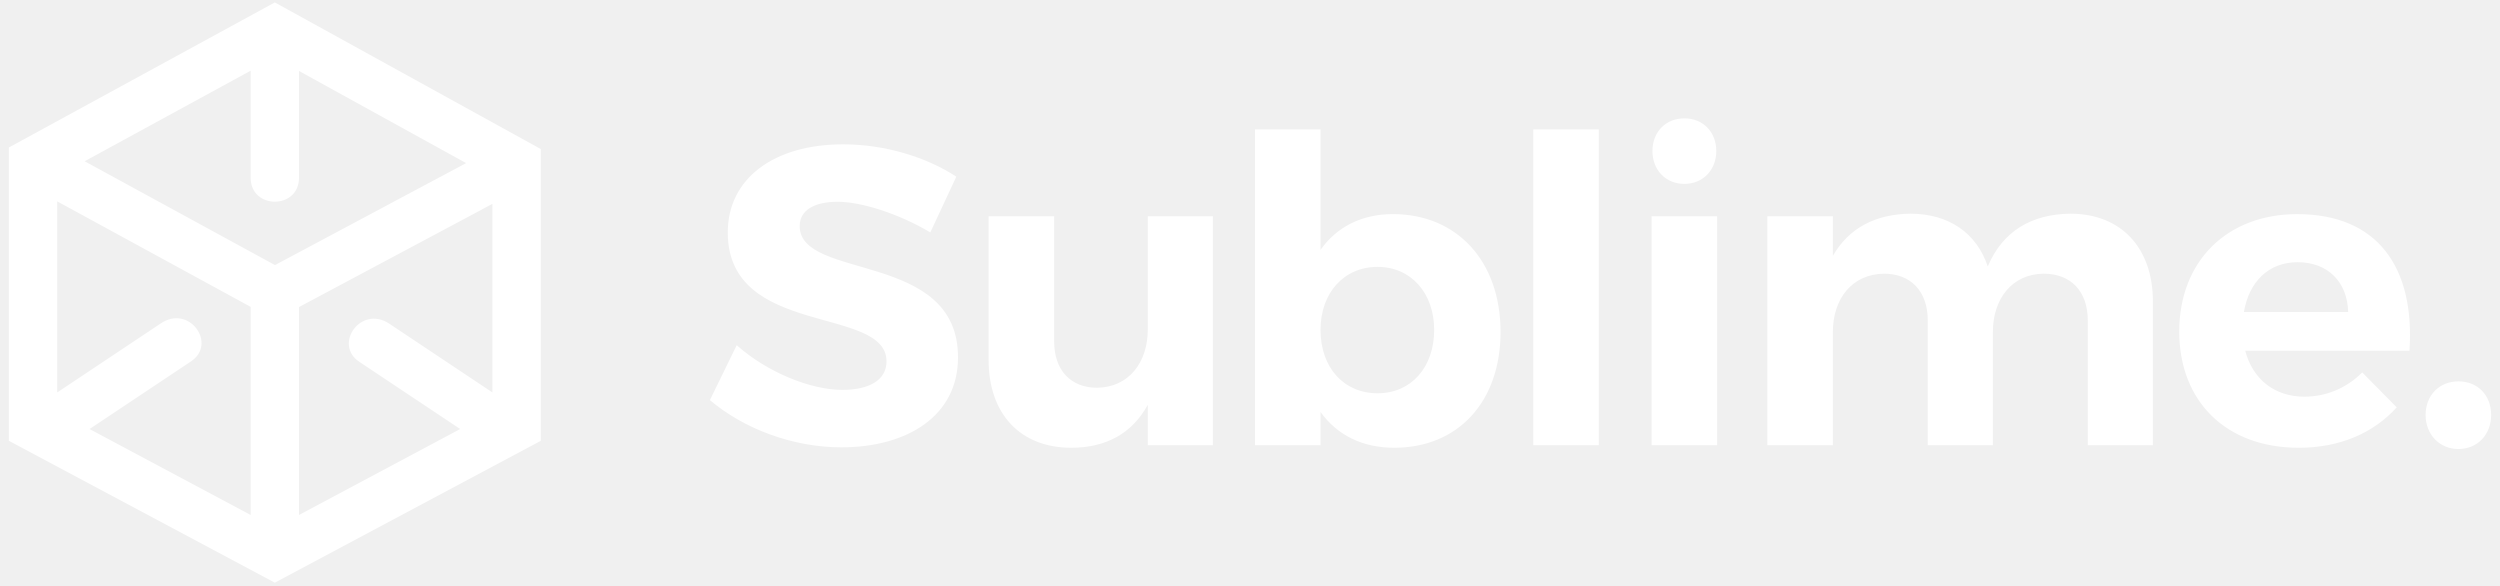
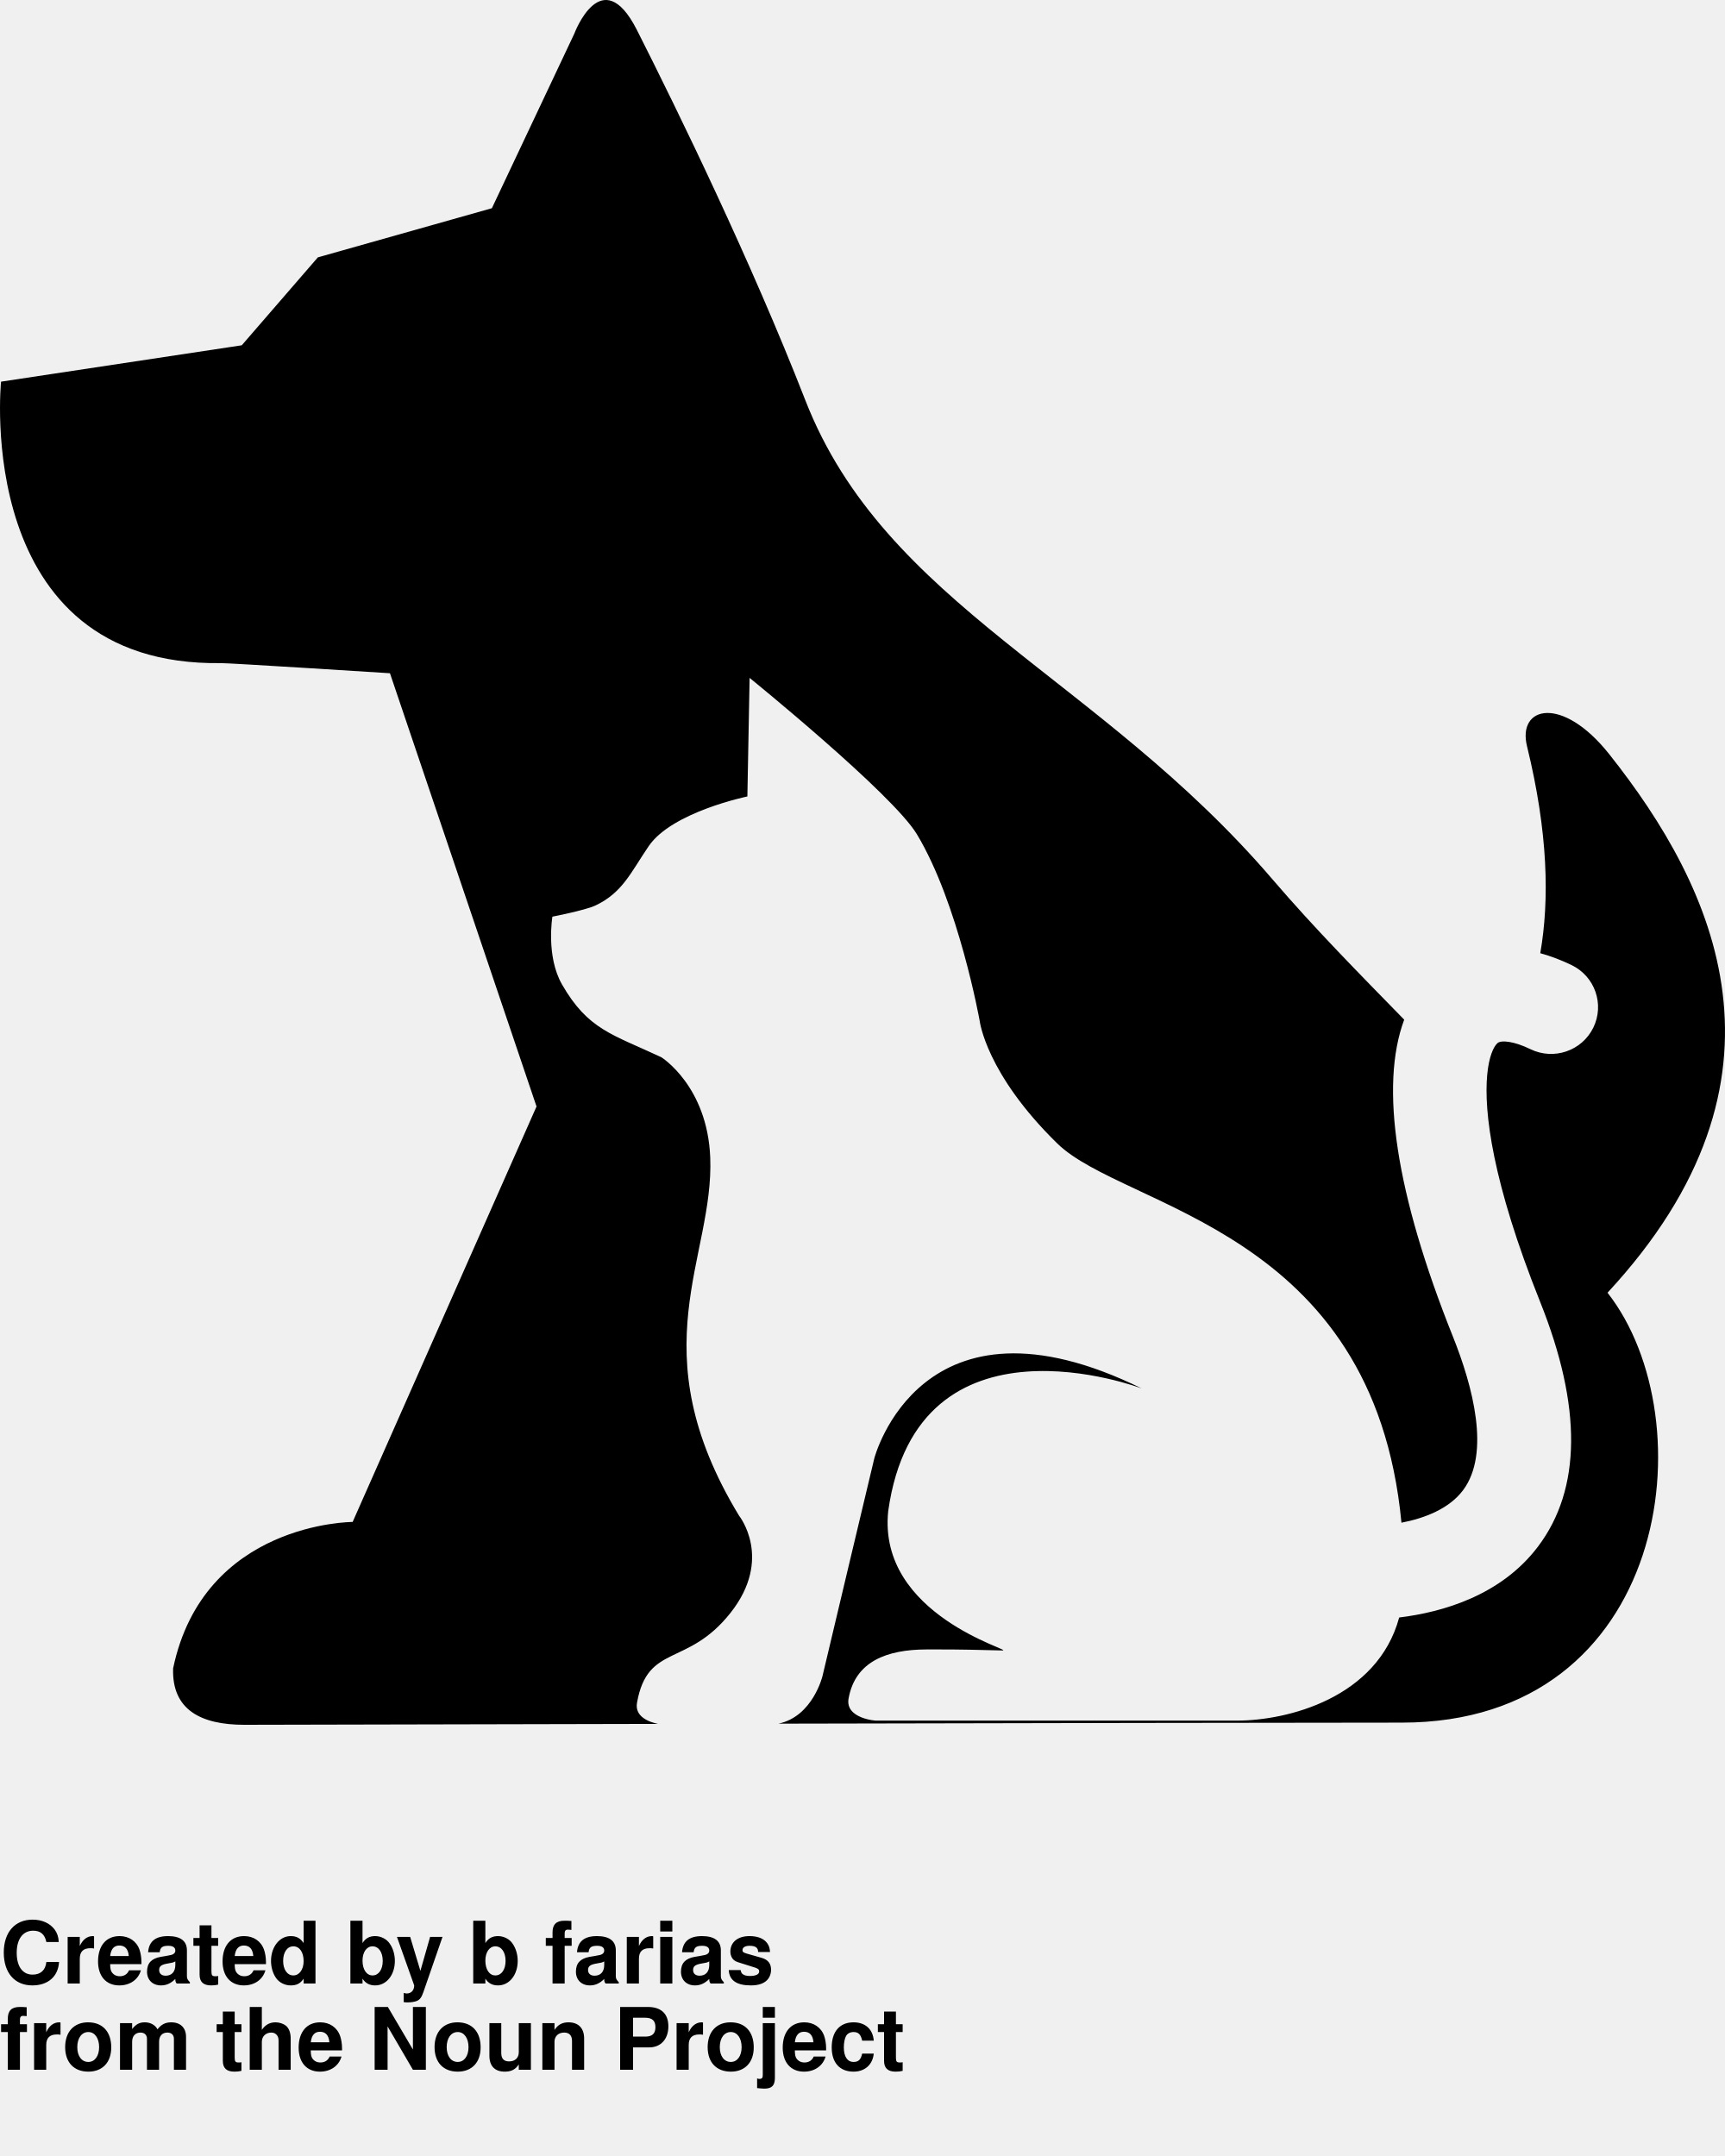
- <svg xmlns="http://www.w3.org/2000/svg" version="1.1" id="Layer_1" x="0px" y="0px" width="282px" height="66px" viewBox="-1.366 0 282 66" enable-background="new -1.366 0 282 66" xml:space="preserve">
-   <text transform="matrix(1 0 0 1 76.4997 49.8337)" display="none">
-     <tspan x="0" y="0" display="inline" font-family="'Montserrat-SemiBold'" font-size="48">S</tspan>
-     <tspan x="29.616" y="0" display="inline" font-family="'Montserrat-SemiBold'" font-size="48" letter-spacing="-2">u</tspan>
-     <tspan x="58.655" y="0" display="inline" font-family="'Montserrat-SemiBold'" font-size="48" letter-spacing="-1">bli</tspan>
-     <tspan x="116.685" y="0" display="inline" font-family="'Montserrat-SemiBold'" font-size="48" letter-spacing="-1">m</tspan>
-     <tspan x="165.357" y="0" display="inline" font-family="'Montserrat-SemiBold'" font-size="48" letter-spacing="-1">e.</tspan>
-   </text>
+ <svg xmlns="http://www.w3.org/2000/svg" version="1.1" x="0px" y="0px" viewBox="0 0 100 125" style="enable-background:new 0 0 100 100;" xml:space="preserve">
  <g>
-     <path fill="#FFFFFF" d="M106.696,40.33c0,6.576-5.712,10.129-13.153,10.129c-5.521,0-11.041-2.112-14.833-5.329l3.024-6.192   c3.456,3.072,8.353,5.04,11.905,5.04c3.121,0,4.993-1.151,4.993-3.216c0-6.337-17.906-2.641-17.906-14.545   c0-6.097,5.232-9.937,13.009-9.937c4.705,0,9.409,1.44,12.769,3.648l-2.928,6.289c-3.552-2.112-7.777-3.457-10.465-3.457   c-2.544,0-4.272,0.912-4.272,2.736C88.839,31.688,106.745,28.232,106.696,40.33z M128.104,37.161c0,3.744-2.16,6.529-5.712,6.577   c-2.977,0-4.849-1.969-4.849-5.232V24.392h-7.393v16.226c0,6.096,3.601,9.889,9.313,9.889c3.888,0,6.864-1.584,8.641-4.849v4.561   h7.345V24.392h-7.345V37.161z M167.896,37.449c0,7.825-4.752,13.058-12.001,13.058c-3.601,0-6.433-1.44-8.305-4.032v3.744h-7.393   v-35.62h7.393v13.585c1.824-2.592,4.656-4.033,8.16-4.033C163,24.152,167.896,29.48,167.896,37.449z M160.408,37.209   c0-4.128-2.593-7.104-6.385-7.104c-3.793,0-6.433,2.928-6.433,7.104c0,4.272,2.64,7.153,6.433,7.153   C157.815,44.362,160.408,41.433,160.408,37.209z M171.589,50.219h7.393v-35.62h-7.393V50.219z M184.933,50.219h7.393V24.392h-7.393   V50.219z M188.63,20.743c2.111,0,3.6-1.584,3.6-3.696c0-2.16-1.488-3.696-3.6-3.696c-2.112,0-3.601,1.536-3.601,3.696   C185.029,19.159,186.517,20.743,188.63,20.743z M232.167,24.104c-4.368,0.048-7.633,1.968-9.313,5.953   c-1.248-3.745-4.368-5.953-8.736-5.953c-3.889,0.048-6.912,1.584-8.736,4.752v-4.464h-7.393v25.827h7.393v-12.77   c0-3.745,2.16-6.529,5.76-6.577c3.024,0,4.944,1.968,4.944,5.281v14.065h7.345v-12.77c0-3.745,2.16-6.529,5.713-6.577   c3.072,0,4.992,1.968,4.992,5.281v14.065h7.345V33.993C241.479,27.944,237.879,24.104,232.167,24.104z M270.422,39.561h-18.529   c0.863,3.265,3.36,5.185,6.672,5.185c2.448,0,4.753-0.96,6.529-2.736l3.888,3.937c-2.592,2.88-6.385,4.561-11.041,4.561   c-8.257,0-13.489-5.28-13.489-13.105c0-7.969,5.425-13.25,13.298-13.25C266.821,24.152,271.046,30.152,270.422,39.561z    M263.508,35.193c-0.096-3.409-2.304-5.617-5.712-5.617c-3.265,0-5.473,2.208-6.049,5.617H263.508z M275.938,43.017   c-2.112,0-3.696,1.536-3.696,3.793c0,2.208,1.584,3.84,3.696,3.84c2.16,0,3.696-1.632,3.696-3.84   C279.634,44.553,278.098,43.017,275.938,43.017z" />
-     <path fill="#FFFFFF" d="M29.634,0.273l-30,16.364v33.085l30,16.006l30-16.006V16.813L29.634,0.273z M26.907,58.09L8.732,48.396   l11.457-7.639c2.945-1.961-0.18-6.434-3.39-4.295L5.088,44.266V22.717l21.818,11.899L26.907,58.09L26.907,58.09z M8.179,18.19   L26.907,7.974v12.071c0,3.608,5.455,3.611,5.455,0V8.004l18.845,10.394L29.648,29.903C29.648,29.902,8.179,18.19,8.179,18.19z    M32.361,34.635l21.818-11.642v21.273l-11.626-7.751c-3.221-2.141-6.335,2.332-3.395,4.293l11.378,7.585l-18.175,9.698   C32.361,58.091,32.361,34.635,32.361,34.635z" />
+     <path d="M42.841,87.871c0,0,2.003,2.492-0.5,5.648s-4.792,1.746-5.412,5.197c-0.146,0.815,0.695,1.126,1.225,1.232   C25.932,99.977,15.709,100,14.165,100c-2.532,0-4.21-0.88-4.129-3.273c1.778-8.488,10.407-8.488,10.407-8.488l10.66-24.087   l-8.497-25.119c0,0-9.307-0.594-9.793-0.587C-1.626,38.649,0.061,22.128,0.061,22.128l13.954-2.109l4.412-5.098l10.088-2.849   l4.78-10.124c0,0,1.577-4.229,3.619-0.226c2.383,4.712,6.611,13.375,9.769,21.476c4.641,11.91,17.005,16.015,27.092,27.793   c2.434,2.842,5.076,5.512,7.628,8.127c-1.433,3.854-0.485,10.104,2.823,18.372c1.152,2.881,2.191,6.764,0.591,8.906   c-0.807,1.08-2.226,1.627-3.573,1.887c-1.631-17.092-16.046-18.168-19.955-21.99c-4.145-4.053-4.496-7.107-4.496-7.107   s-1.219-6.804-3.641-10.82c-1.419-2.354-9.697-9.063-9.697-9.063l-0.129,6.874c0,0-4.365,0.896-5.718,2.877   c-1.043,1.528-1.508,2.689-3.079,3.439c-0.589,0.281-2.506,0.653-2.506,0.653s-0.384,2.289,0.558,3.931   c1.508,2.627,2.918,2.889,5.755,4.218c0,0,2.67,1.661,2.837,5.813C41.406,72.938,37,78.237,42.841,87.871z M93.283,43.719   c-2.717-3.422-5.331-2.779-4.761-0.456c1.228,5.002,1.306,8.932,0.769,12.002c0.597,0.164,1.205,0.393,1.821,0.691   c1.353,0.657,1.913,2.281,1.253,3.627s-2.291,1.904-3.644,1.246c-0.475-0.23-0.888-0.363-1.213-0.417   c-0.349-0.059-0.596-0.028-0.702,0.07c-0.234,0.216-0.493,0.793-0.591,1.829c-0.199,2.129,0.283,6.207,3.07,13.171   c2.432,6.075,2.392,10.846-0.121,14.179c-2.14,2.839-5.528,3.809-8.052,4.118c-1.264,4.667-6.48,5.978-9.4,5.978   c-1.693,0-19.328,0-20.888,0c0.021,0.021-1.844-0.099-1.631-1.282c0.387-2.156,2.223-2.834,4.502-2.844   c2.277-0.01,2.916,0.032,4.418,0.059c0.754,0.014-7.257-2.007-6.622-8.082c1.697-12.075,14.701-7.107,14.701-7.107   c-12.821-6.306-15.507,4.048-15.507,4.048c-0.019,0.049-3.004,12.625-3.004,12.625s-0.562,2.345-2.554,2.76   c14.178-0.029,29.296-0.06,36.138-0.06c15.544,0,17.705-17.552,11.925-24.925C104.716,62.52,99.426,51.455,93.283,43.719z" />
  </g>
+   <text x="0" y="115" fill="#000000" font-size="5px" font-weight="bold" font-family="'Helvetica Neue', Helvetica, Arial-Unicode, Arial, Sans-serif">Created by b farias</text>
+   <text x="0" y="120" fill="#000000" font-size="5px" font-weight="bold" font-family="'Helvetica Neue', Helvetica, Arial-Unicode, Arial, Sans-serif">from the Noun Project</text>
</svg>
